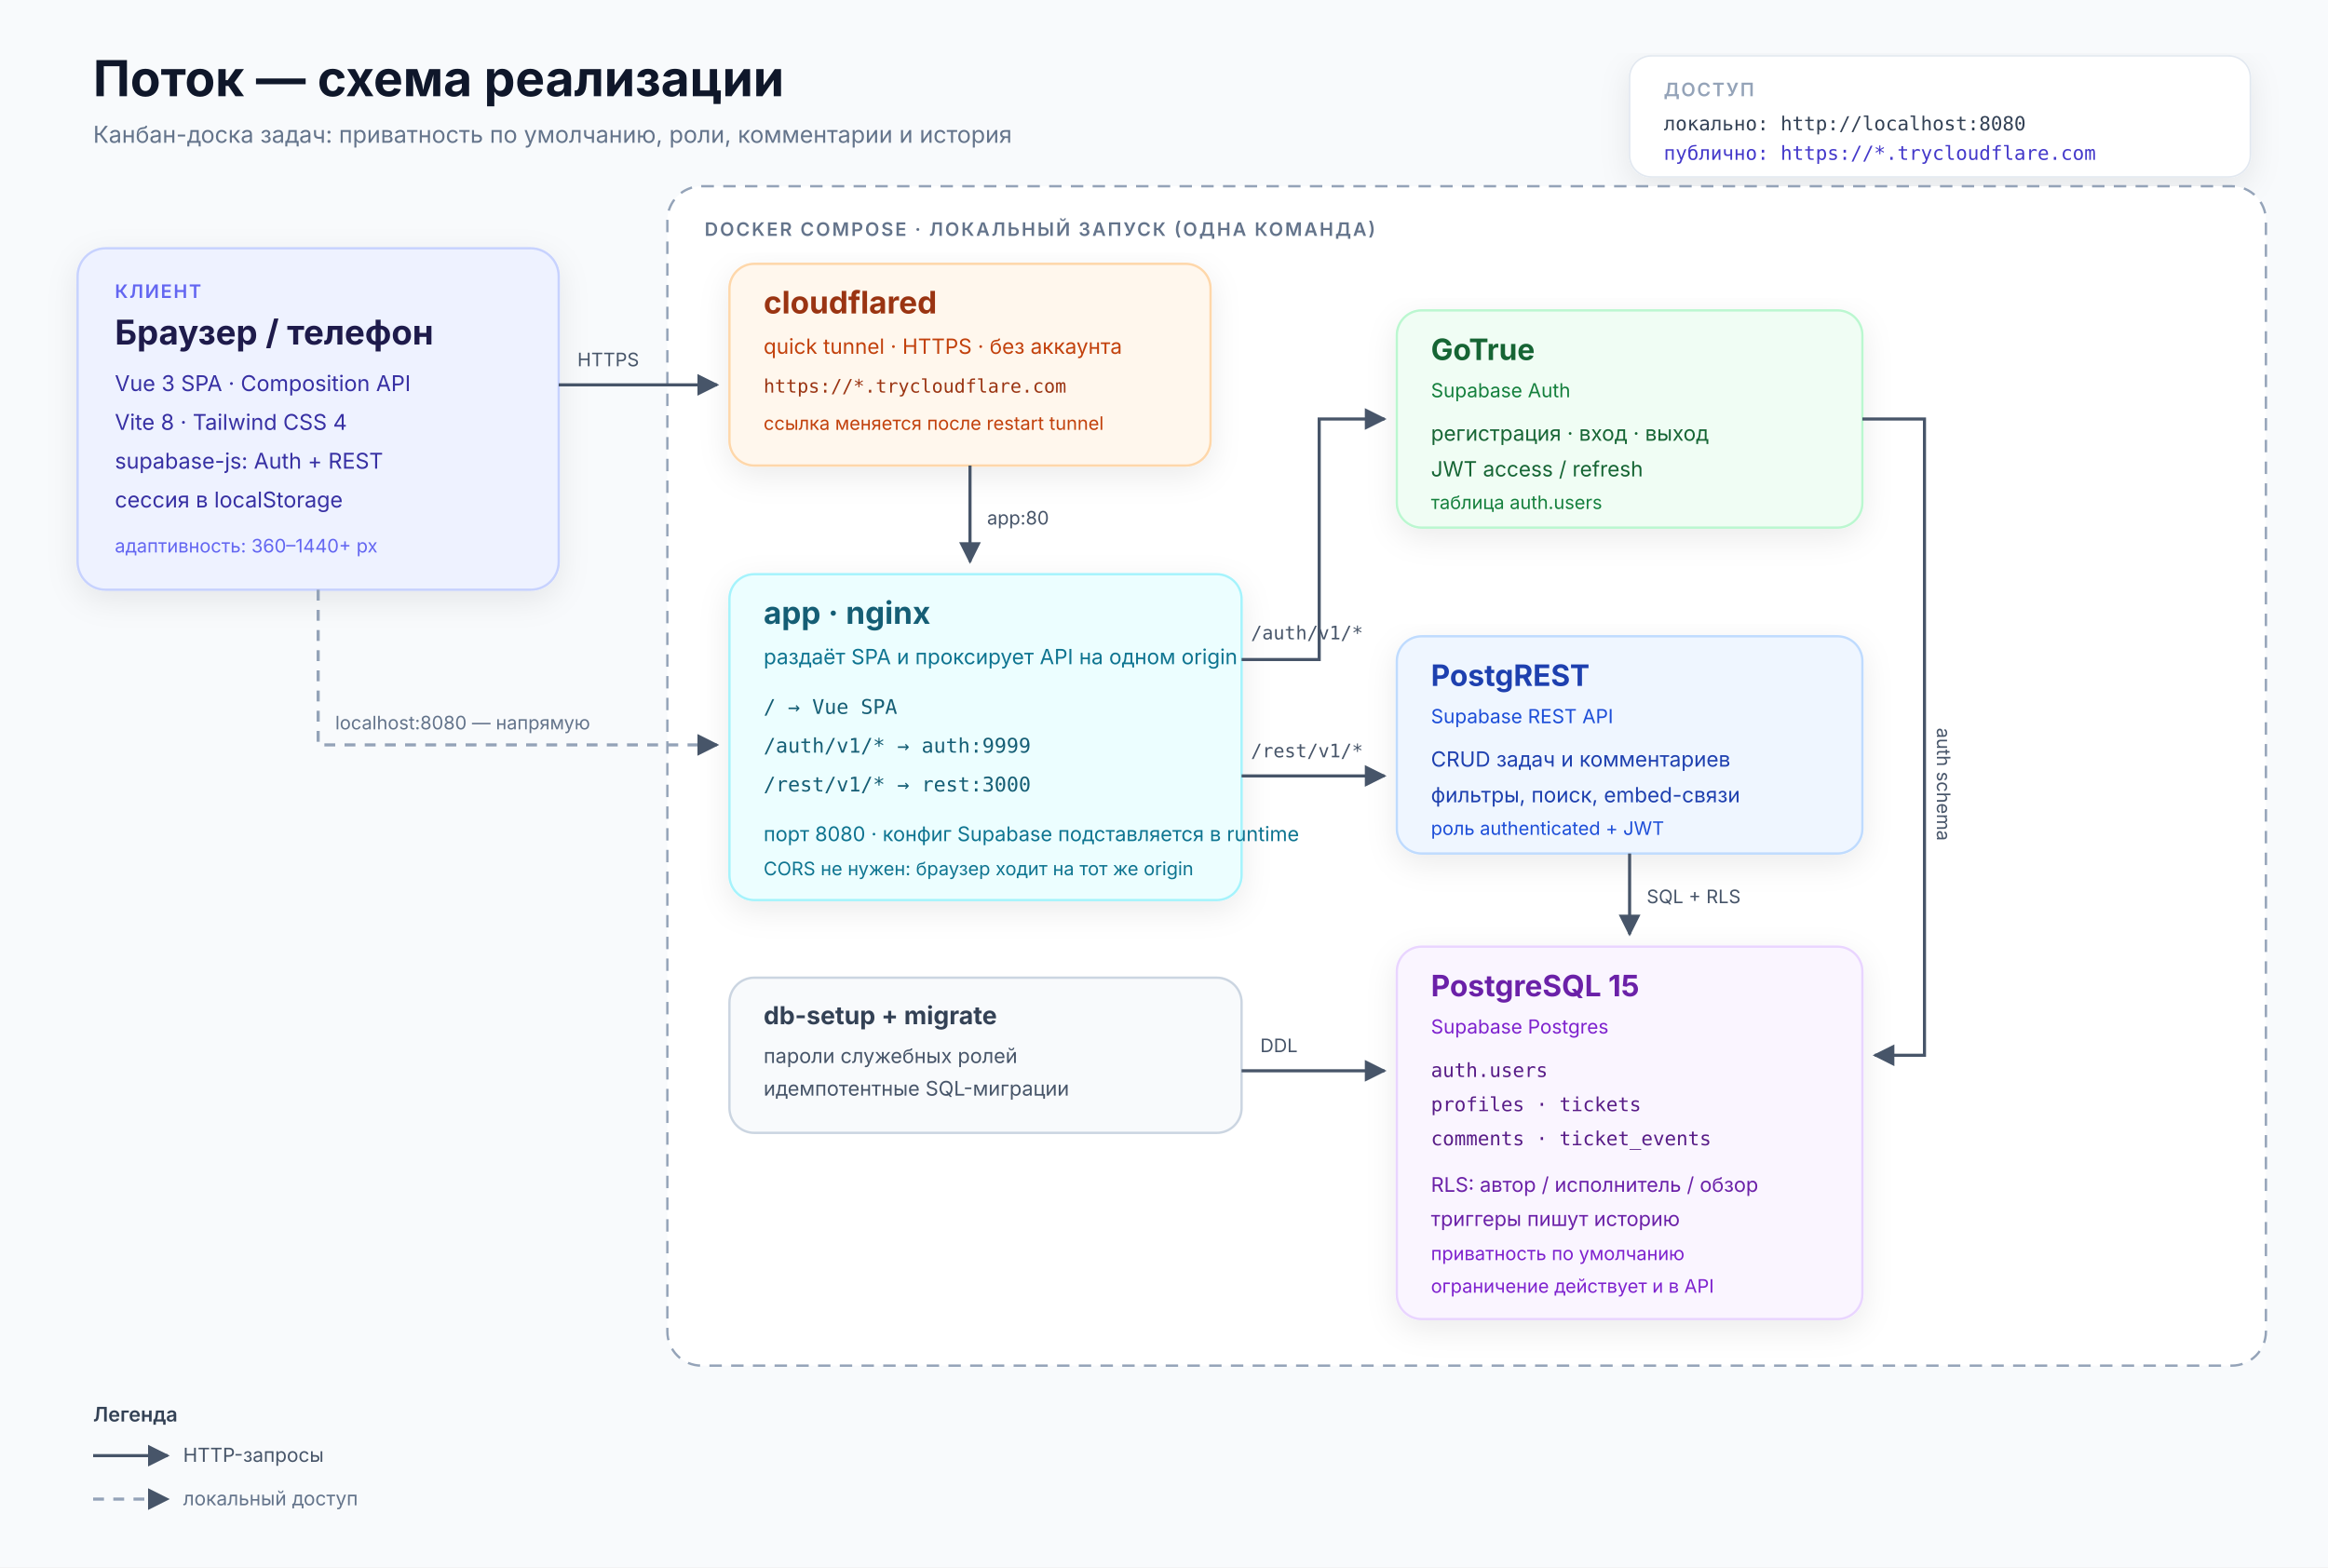
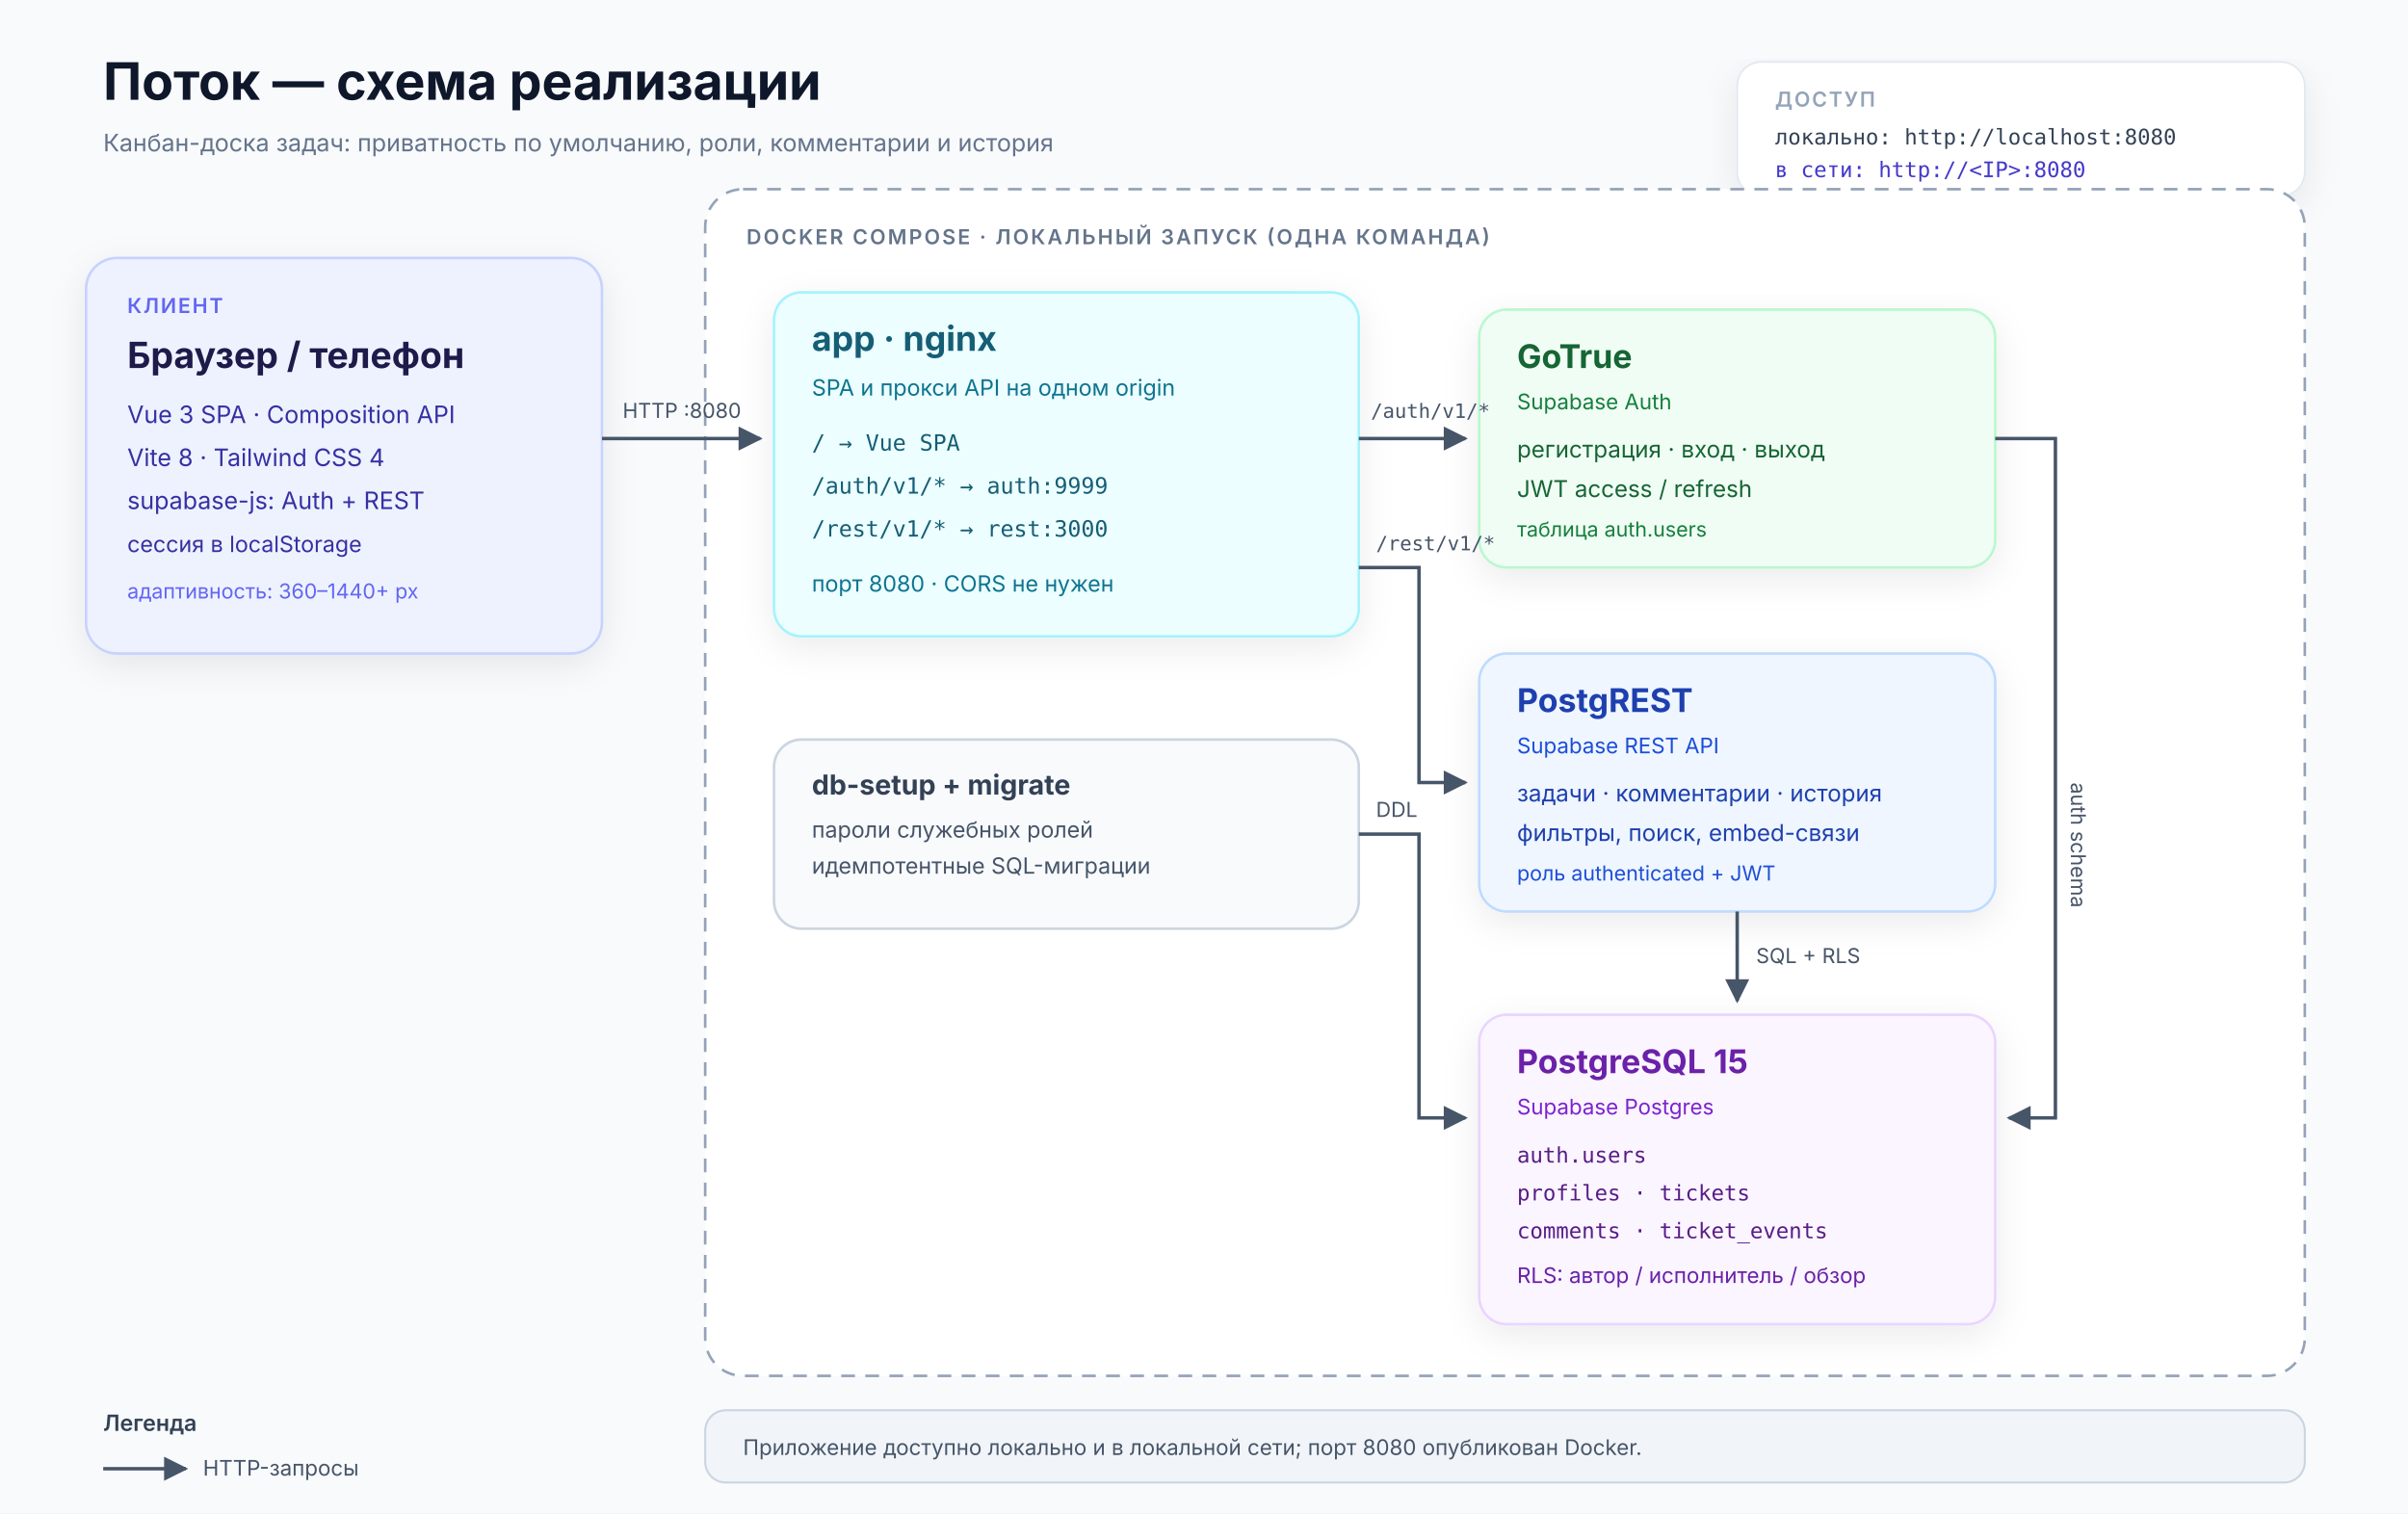
- <svg xmlns="http://www.w3.org/2000/svg" width="1500" height="1010" viewBox="0 0 1500 1010" role="img" aria-labelledby="title desc">
+ <svg xmlns="http://www.w3.org/2000/svg" width="1400" height="880" viewBox="0 0 1400 880" role="img" aria-labelledby="title desc">
  <defs>
    <marker id="arrow" viewBox="0 0 10 10" refX="9" refY="5" markerWidth="7" markerHeight="7" orient="auto-start-reverse">
      <path d="M0 0 L10 5 L0 10 Z" fill="#475569" />
    </marker>
    <filter id="shadow" x="-10%" y="-10%" width="120%" height="130%">
      <feDropShadow dx="0" dy="6" stdDeviation="10" flood-color="#0f172a" flood-opacity="0.08" />
    </filter>
  </defs>
-   <rect width="1500" height="1010" fill="#f8fafc" />
-   <text x="60" y="62" font-family="Segoe UI, Inter, Arial, sans-serif" font-size="32" font-weight="700" fill="#0f172a">
+   <rect width="1400" height="880" fill="#f8fafc" />
+   <text x="60" y="58" font-family="Segoe UI, Inter, Arial, sans-serif" font-size="30" font-weight="700" fill="#0f172a">
    Поток — схема реализации
  </text>
-   <text x="60" y="92" font-family="Segoe UI, Inter, Arial, sans-serif" font-size="15" fill="#64748b">
+   <text x="60" y="88" font-family="Segoe UI, Inter, Arial, sans-serif" font-size="14" fill="#64748b">
    Канбан-доска задач: приватность по умолчанию, роли, комментарии и история
  </text>
-   <rect x="1050" y="36" width="400" height="78" rx="14" fill="#ffffff" stroke="#e2e8f0" filter="url(#shadow)" />
-   <text x="1072" y="62" font-family="Segoe UI, Inter, Arial, sans-serif" font-size="12" font-weight="600" fill="#94a3b8" letter-spacing="1">
+   <rect x="1010" y="36" width="330" height="78" rx="14" fill="#ffffff" stroke="#e2e8f0" filter="url(#shadow)" />
+   <text x="1032" y="62" font-family="Segoe UI, Inter, Arial, sans-serif" font-size="12" font-weight="600" fill="#94a3b8" letter-spacing="1">
    ДОСТУП
  </text>
-   <text x="1072" y="84" font-family="Cascadia Mono, Consolas, monospace" font-size="12.5" fill="#334155">
+   <text x="1032" y="84" font-family="Cascadia Mono, Consolas, monospace" font-size="12.5" fill="#334155">
    локально: http://localhost:8080
  </text>
-   <text x="1072" y="103" font-family="Cascadia Mono, Consolas, monospace" font-size="12.5" fill="#4338ca">
-     публично: https://*.trycloudflare.com
+   <text x="1032" y="103" font-family="Cascadia Mono, Consolas, monospace" font-size="12.5" fill="#4338ca">
+     в сети:   http://&lt;IP&gt;:8080
  </text>
-   <rect x="50" y="160" width="310" height="220" rx="18" fill="#eef2ff" stroke="#c7d2fe" stroke-width="1.5" filter="url(#shadow)" />
-   <text x="74" y="192" font-family="Segoe UI, Inter, Arial, sans-serif" font-size="12" font-weight="600" fill="#6366f1" letter-spacing="1">
+   <rect x="50" y="150" width="300" height="230" rx="18" fill="#eef2ff" stroke="#c7d2fe" stroke-width="1.5" filter="url(#shadow)" />
+   <text x="74" y="182" font-family="Segoe UI, Inter, Arial, sans-serif" font-size="12" font-weight="600" fill="#6366f1" letter-spacing="1">
    КЛИЕНТ
  </text>
-   <text x="74" y="222" font-family="Segoe UI, Inter, Arial, sans-serif" font-size="22" font-weight="700" fill="#1e1b4b">
+   <text x="74" y="214" font-family="Segoe UI, Inter, Arial, sans-serif" font-size="21" font-weight="700" fill="#1e1b4b">
    Браузер / телефон
  </text>
-   <text x="74" y="252" font-family="Segoe UI, Inter, Arial, sans-serif" font-size="14" fill="#3730a3">
+   <text x="74" y="246" font-family="Segoe UI, Inter, Arial, sans-serif" font-size="14" fill="#3730a3">
    Vue 3 SPA · Composition API
  </text>
-   <text x="74" y="277" font-family="Segoe UI, Inter, Arial, sans-serif" font-size="14" fill="#3730a3">
+   <text x="74" y="271" font-family="Segoe UI, Inter, Arial, sans-serif" font-size="14" fill="#3730a3">
    Vite 8 · Tailwind CSS 4
  </text>
-   <text x="74" y="302" font-family="Segoe UI, Inter, Arial, sans-serif" font-size="14" fill="#3730a3">
+   <text x="74" y="296" font-family="Segoe UI, Inter, Arial, sans-serif" font-size="14" fill="#3730a3">
    supabase-js: Auth + REST
  </text>
-   <text x="74" y="327" font-family="Segoe UI, Inter, Arial, sans-serif" font-size="14" fill="#3730a3">
+   <text x="74" y="321" font-family="Segoe UI, Inter, Arial, sans-serif" font-size="13" fill="#3730a3">
    сессия в localStorage
  </text>
-   <text x="74" y="356" font-family="Segoe UI, Inter, Arial, sans-serif" font-size="12" fill="#6366f1">
+   <text x="74" y="348" font-family="Segoe UI, Inter, Arial, sans-serif" font-size="12" fill="#6366f1">
    адаптивность: 360–1440+ px
  </text>
-   <rect x="430" y="120" width="1030" height="760" rx="22" fill="#ffffff" stroke="#94a3b8" stroke-width="1.5" stroke-dasharray="8 6" />
-   <text x="454" y="152" font-family="Segoe UI, Inter, Arial, sans-serif" font-size="12" font-weight="600" fill="#64748b" letter-spacing="1.2">
+   <rect x="410" y="110" width="930" height="690" rx="22" fill="#ffffff" stroke="#94a3b8" stroke-width="1.5" stroke-dasharray="8 6" />
+   <text x="434" y="142" font-family="Segoe UI, Inter, Arial, sans-serif" font-size="12" font-weight="600" fill="#64748b" letter-spacing="1.2">
    DOCKER COMPOSE · ЛОКАЛЬНЫЙ ЗАПУСК (ОДНА КОМАНДА)
  </text>
-   <rect x="470" y="170" width="310" height="130" rx="16" fill="#fff7ed" stroke="#fed7aa" stroke-width="1.5" filter="url(#shadow)" />
-   <text x="492" y="202" font-family="Segoe UI, Inter, Arial, sans-serif" font-size="20" font-weight="700" fill="#9a3412">
-     cloudflared
-   </text>
-   <text x="492" y="228" font-family="Segoe UI, Inter, Arial, sans-serif" font-size="13.5" fill="#c2410c">
-     quick tunnel · HTTPS · без аккаунта
-   </text>
-   <text x="492" y="253" font-family="Cascadia Mono, Consolas, monospace" font-size="12" fill="#9a3412">
-     https://*.trycloudflare.com
-   </text>
-   <text x="492" y="277" font-family="Segoe UI, Inter, Arial, sans-serif" font-size="12" fill="#c2410c">
-     ссылка меняется после restart tunnel
-   </text>
-   <rect x="470" y="370" width="330" height="210" rx="16" fill="#ecfeff" stroke="#a5f3fc" stroke-width="1.5" filter="url(#shadow)" />
-   <text x="492" y="402" font-family="Segoe UI, Inter, Arial, sans-serif" font-size="20" font-weight="700" fill="#155e75">
+   <rect x="450" y="170" width="340" height="200" rx="16" fill="#ecfeff" stroke="#a5f3fc" stroke-width="1.5" filter="url(#shadow)" />
+   <text x="472" y="204" font-family="Segoe UI, Inter, Arial, sans-serif" font-size="20" font-weight="700" fill="#155e75">
    app · nginx
  </text>
-   <text x="492" y="428" font-family="Segoe UI, Inter, Arial, sans-serif" font-size="13.5" fill="#0e7490">
-     раздаёт SPA и проксирует API на одном origin
+   <text x="472" y="230" font-family="Segoe UI, Inter, Arial, sans-serif" font-size="13" fill="#0e7490">
+     SPA и прокси API на одном origin
  </text>
-   <text x="492" y="460" font-family="Cascadia Mono, Consolas, monospace" font-size="13" fill="#155e75">
+   <text x="472" y="262" font-family="Cascadia Mono, Consolas, monospace" font-size="13" fill="#155e75">
    /            → Vue SPA
  </text>
-   <text x="492" y="485" font-family="Cascadia Mono, Consolas, monospace" font-size="13" fill="#155e75">
+   <text x="472" y="287" font-family="Cascadia Mono, Consolas, monospace" font-size="13" fill="#155e75">
    /auth/v1/*   → auth:9999
  </text>
-   <text x="492" y="510" font-family="Cascadia Mono, Consolas, monospace" font-size="13" fill="#155e75">
+   <text x="472" y="312" font-family="Cascadia Mono, Consolas, monospace" font-size="13" fill="#155e75">
    /rest/v1/*   → rest:3000
  </text>
-   <text x="492" y="542" font-family="Segoe UI, Inter, Arial, sans-serif" font-size="13" fill="#0e7490">
-     порт 8080 · конфиг Supabase подставляется в runtime
+   <text x="472" y="344" font-family="Segoe UI, Inter, Arial, sans-serif" font-size="13" fill="#0e7490">
+     порт 8080 · CORS не нужен
  </text>
-   <text x="492" y="564" font-family="Segoe UI, Inter, Arial, sans-serif" font-size="12" fill="#0e7490">
-     CORS не нужен: браузер ходит на тот же origin
-   </text>
-   <rect x="900" y="200" width="300" height="140" rx="16" fill="#f0fdf4" stroke="#bbf7d0" stroke-width="1.5" filter="url(#shadow)" />
-   <text x="922" y="232" font-family="Segoe UI, Inter, Arial, sans-serif" font-size="19" font-weight="700" fill="#166534">
+   <rect x="860" y="180" width="300" height="150" rx="16" fill="#f0fdf4" stroke="#bbf7d0" stroke-width="1.5" filter="url(#shadow)" />
+   <text x="882" y="214" font-family="Segoe UI, Inter, Arial, sans-serif" font-size="19" font-weight="700" fill="#166534">
    GoTrue
  </text>
-   <text x="922" y="256" font-family="Segoe UI, Inter, Arial, sans-serif" font-size="12.5" fill="#15803d">
+   <text x="882" y="238" font-family="Segoe UI, Inter, Arial, sans-serif" font-size="12.5" fill="#15803d">
    Supabase Auth
  </text>
-   <text x="922" y="284" font-family="Segoe UI, Inter, Arial, sans-serif" font-size="13.5" fill="#166534">
+   <text x="882" y="266" font-family="Segoe UI, Inter, Arial, sans-serif" font-size="13.5" fill="#166534">
    регистрация · вход · выход
  </text>
-   <text x="922" y="307" font-family="Segoe UI, Inter, Arial, sans-serif" font-size="13.5" fill="#166534">
+   <text x="882" y="289" font-family="Segoe UI, Inter, Arial, sans-serif" font-size="13.5" fill="#166534">
    JWT access / refresh
  </text>
-   <text x="922" y="328" font-family="Segoe UI, Inter, Arial, sans-serif" font-size="12" fill="#15803d">
+   <text x="882" y="312" font-family="Segoe UI, Inter, Arial, sans-serif" font-size="12" fill="#15803d">
    таблица auth.users
  </text>
-   <rect x="900" y="410" width="300" height="140" rx="16" fill="#eff6ff" stroke="#bfdbfe" stroke-width="1.5" filter="url(#shadow)" />
-   <text x="922" y="442" font-family="Segoe UI, Inter, Arial, sans-serif" font-size="19" font-weight="700" fill="#1e40af">
+   <rect x="860" y="380" width="300" height="150" rx="16" fill="#eff6ff" stroke="#bfdbfe" stroke-width="1.5" filter="url(#shadow)" />
+   <text x="882" y="414" font-family="Segoe UI, Inter, Arial, sans-serif" font-size="19" font-weight="700" fill="#1e40af">
    PostgREST
  </text>
-   <text x="922" y="466" font-family="Segoe UI, Inter, Arial, sans-serif" font-size="12.5" fill="#1d4ed8">
+   <text x="882" y="438" font-family="Segoe UI, Inter, Arial, sans-serif" font-size="12.5" fill="#1d4ed8">
    Supabase REST API
  </text>
-   <text x="922" y="494" font-family="Segoe UI, Inter, Arial, sans-serif" font-size="13.5" fill="#1e40af">
-     CRUD задач и комментариев
+   <text x="882" y="466" font-family="Segoe UI, Inter, Arial, sans-serif" font-size="13.5" fill="#1e40af">
+     задачи · комментарии · история
  </text>
-   <text x="922" y="517" font-family="Segoe UI, Inter, Arial, sans-serif" font-size="13.5" fill="#1e40af">
+   <text x="882" y="489" font-family="Segoe UI, Inter, Arial, sans-serif" font-size="13.5" fill="#1e40af">
    фильтры, поиск, embed-связи
  </text>
-   <text x="922" y="538" font-family="Segoe UI, Inter, Arial, sans-serif" font-size="12" fill="#1d4ed8">
+   <text x="882" y="512" font-family="Segoe UI, Inter, Arial, sans-serif" font-size="12" fill="#1d4ed8">
    роль authenticated + JWT
  </text>
-   <rect x="900" y="610" width="300" height="240" rx="16" fill="#faf5ff" stroke="#e9d5ff" stroke-width="1.5" filter="url(#shadow)" />
-   <text x="922" y="642" font-family="Segoe UI, Inter, Arial, sans-serif" font-size="19" font-weight="700" fill="#6b21a8">
+   <rect x="860" y="590" width="300" height="180" rx="16" fill="#faf5ff" stroke="#e9d5ff" stroke-width="1.5" filter="url(#shadow)" />
+   <text x="882" y="624" font-family="Segoe UI, Inter, Arial, sans-serif" font-size="19" font-weight="700" fill="#6b21a8">
    PostgreSQL 15
  </text>
-   <text x="922" y="666" font-family="Segoe UI, Inter, Arial, sans-serif" font-size="12.5" fill="#7e22ce">
+   <text x="882" y="648" font-family="Segoe UI, Inter, Arial, sans-serif" font-size="12.5" fill="#7e22ce">
    Supabase Postgres
  </text>
-   <text x="922" y="694" font-family="Cascadia Mono, Consolas, monospace" font-size="12.5" fill="#581c87">
+   <text x="882" y="676" font-family="Cascadia Mono, Consolas, monospace" font-size="12.5" fill="#581c87">
    auth.users
  </text>
-   <text x="922" y="716" font-family="Cascadia Mono, Consolas, monospace" font-size="12.5" fill="#581c87">
+   <text x="882" y="698" font-family="Cascadia Mono, Consolas, monospace" font-size="12.5" fill="#581c87">
    profiles · tickets
  </text>
-   <text x="922" y="738" font-family="Cascadia Mono, Consolas, monospace" font-size="12.5" fill="#581c87">
+   <text x="882" y="720" font-family="Cascadia Mono, Consolas, monospace" font-size="12.5" fill="#581c87">
    comments · ticket_events
  </text>
-   <text x="922" y="768" font-family="Segoe UI, Inter, Arial, sans-serif" font-size="13" fill="#6b21a8">
+   <text x="882" y="746" font-family="Segoe UI, Inter, Arial, sans-serif" font-size="12.5" fill="#6b21a8">
    RLS: автор / исполнитель / обзор
  </text>
-   <text x="922" y="790" font-family="Segoe UI, Inter, Arial, sans-serif" font-size="13" fill="#6b21a8">
-     триггеры пишут историю
-   </text>
-   <text x="922" y="812" font-family="Segoe UI, Inter, Arial, sans-serif" font-size="12" fill="#7e22ce">
-     приватность по умолчанию
-   </text>
-   <text x="922" y="833" font-family="Segoe UI, Inter, Arial, sans-serif" font-size="12" fill="#7e22ce">
-     ограничение действует и в API
-   </text>
-   <rect x="470" y="630" width="330" height="100" rx="16" fill="#f8fafc" stroke="#cbd5e1" stroke-width="1.5" />
-   <text x="492" y="660" font-family="Segoe UI, Inter, Arial, sans-serif" font-size="16" font-weight="700" fill="#334155">
+   <rect x="450" y="430" width="340" height="110" rx="16" fill="#f8fafc" stroke="#cbd5e1" stroke-width="1.5" />
+   <text x="472" y="462" font-family="Segoe UI, Inter, Arial, sans-serif" font-size="16" font-weight="700" fill="#334155">
    db-setup + migrate
  </text>
-   <text x="492" y="685" font-family="Segoe UI, Inter, Arial, sans-serif" font-size="13" fill="#475569">
+   <text x="472" y="487" font-family="Segoe UI, Inter, Arial, sans-serif" font-size="13" fill="#475569">
    пароли служебных ролей
  </text>
-   <text x="492" y="706" font-family="Segoe UI, Inter, Arial, sans-serif" font-size="13" fill="#475569">
+   <text x="472" y="508" font-family="Segoe UI, Inter, Arial, sans-serif" font-size="13" fill="#475569">
    идемпотентные SQL-миграции
  </text>
-   <line x1="360" y1="248" x2="462" y2="248" stroke="#475569" stroke-width="2" marker-end="url(#arrow)" />
-   <text x="372" y="236" font-family="Segoe UI, Inter, Arial, sans-serif" font-size="12" fill="#475569">
-     HTTPS
+   <line x1="350" y1="255" x2="442" y2="255" stroke="#475569" stroke-width="2" marker-end="url(#arrow)" />
+   <text x="362" y="243" font-family="Segoe UI, Inter, Arial, sans-serif" font-size="12" fill="#475569">
+     HTTP :8080
  </text>
-   <path d="M 205 380 L 205 480 L 462 480" fill="none" stroke="#94a3b8" stroke-width="2" stroke-dasharray="7 6" marker-end="url(#arrow)" />
-   <text x="216" y="470" font-family="Segoe UI, Inter, Arial, sans-serif" font-size="12" fill="#64748b">
-     localhost:8080 — напрямую
-   </text>
-   <line x1="625" y1="300" x2="625" y2="362" stroke="#475569" stroke-width="2" marker-end="url(#arrow)" />
-   <text x="636" y="338" font-family="Segoe UI, Inter, Arial, sans-serif" font-size="12" fill="#475569">
-     app:80
-   </text>
-   <path d="M 800 425 L 850 425 L 850 270 L 892 270" fill="none" stroke="#475569" stroke-width="2" marker-end="url(#arrow)" />
-   <text x="806" y="412" font-family="Cascadia Mono, Consolas, monospace" font-size="12" fill="#475569">
+   <line x1="790" y1="255" x2="852" y2="255" stroke="#475569" stroke-width="2" marker-end="url(#arrow)" />
+   <text x="797" y="243" font-family="Cascadia Mono, Consolas, monospace" font-size="11.5" fill="#475569">
    /auth/v1/*
  </text>
-   <line x1="800" y1="500" x2="892" y2="500" stroke="#475569" stroke-width="2" marker-end="url(#arrow)" />
-   <text x="806" y="488" font-family="Cascadia Mono, Consolas, monospace" font-size="12" fill="#475569">
+   <path d="M 790 330 L 825 330 L 825 455 L 852 455" fill="none" stroke="#475569" stroke-width="2" marker-end="url(#arrow)" />
+   <text x="800" y="320" font-family="Cascadia Mono, Consolas, monospace" font-size="11.5" fill="#475569">
    /rest/v1/*
  </text>
-   <path d="M 1200 270 L 1240 270 L 1240 680 L 1208 680" fill="none" stroke="#475569" stroke-width="2" marker-end="url(#arrow)" />
-   <text x="1248" y="469" font-family="Segoe UI, Inter, Arial, sans-serif" font-size="12" fill="#475569" transform="rotate(90 1248 469)">
+   <path d="M 1160 255 L 1195 255 L 1195 650 L 1168 650" fill="none" stroke="#475569" stroke-width="2" marker-end="url(#arrow)" />
+   <text x="1204" y="455" font-family="Segoe UI, Inter, Arial, sans-serif" font-size="12" fill="#475569" transform="rotate(90 1204 455)">
    auth schema
  </text>
-   <line x1="1050" y1="550" x2="1050" y2="602" stroke="#475569" stroke-width="2" marker-end="url(#arrow)" />
-   <text x="1061" y="582" font-family="Segoe UI, Inter, Arial, sans-serif" font-size="12" fill="#475569">
+   <line x1="1010" y1="530" x2="1010" y2="582" stroke="#475569" stroke-width="2" marker-end="url(#arrow)" />
+   <text x="1021" y="560" font-family="Segoe UI, Inter, Arial, sans-serif" font-size="12" fill="#475569">
    SQL + RLS
  </text>
-   <line x1="800" y1="690" x2="892" y2="690" stroke="#475569" stroke-width="2" marker-end="url(#arrow)" />
-   <text x="812" y="678" font-family="Segoe UI, Inter, Arial, sans-serif" font-size="12" fill="#475569">
+   <path d="M 790 485 L 825 485 L 825 650 L 852 650" fill="none" stroke="#475569" stroke-width="2" marker-end="url(#arrow)" />
+   <text x="800" y="475" font-family="Segoe UI, Inter, Arial, sans-serif" font-size="12" fill="#475569">
    DDL
  </text>
-   <text x="60" y="916" font-family="Segoe UI, Inter, Arial, sans-serif" font-size="13" font-weight="600" fill="#334155">
+   <text x="60" y="832" font-family="Segoe UI, Inter, Arial, sans-serif" font-size="13" font-weight="600" fill="#334155">
    Легенда
  </text>
-   <line x1="60" y1="938" x2="108" y2="938" stroke="#475569" stroke-width="2" marker-end="url(#arrow)" />
-   <text x="118" y="942" font-family="Segoe UI, Inter, Arial, sans-serif" font-size="12.5" fill="#475569">
+   <line x1="60" y1="854" x2="108" y2="854" stroke="#475569" stroke-width="2" marker-end="url(#arrow)" />
+   <text x="118" y="858" font-family="Segoe UI, Inter, Arial, sans-serif" font-size="12.5" fill="#475569">
    HTTP-запросы
  </text>
-   <line x1="60" y1="966" x2="108" y2="966" stroke="#94a3b8" stroke-width="2" stroke-dasharray="7 6" marker-end="url(#arrow)" />
-   <text x="118" y="970" font-family="Segoe UI, Inter, Arial, sans-serif" font-size="12.5" fill="#64748b">
-     локальный доступ
+   <rect x="410" y="820" width="930" height="42" rx="12" fill="#f1f5f9" stroke="#cbd5e1" stroke-width="1.2" />
+   <text x="432" y="846" font-family="Segoe UI, Inter, Arial, sans-serif" font-size="12.5" fill="#475569">
+     Приложение доступно локально и в локальной сети; порт 8080 опубликован Docker.
  </text>
</svg>
